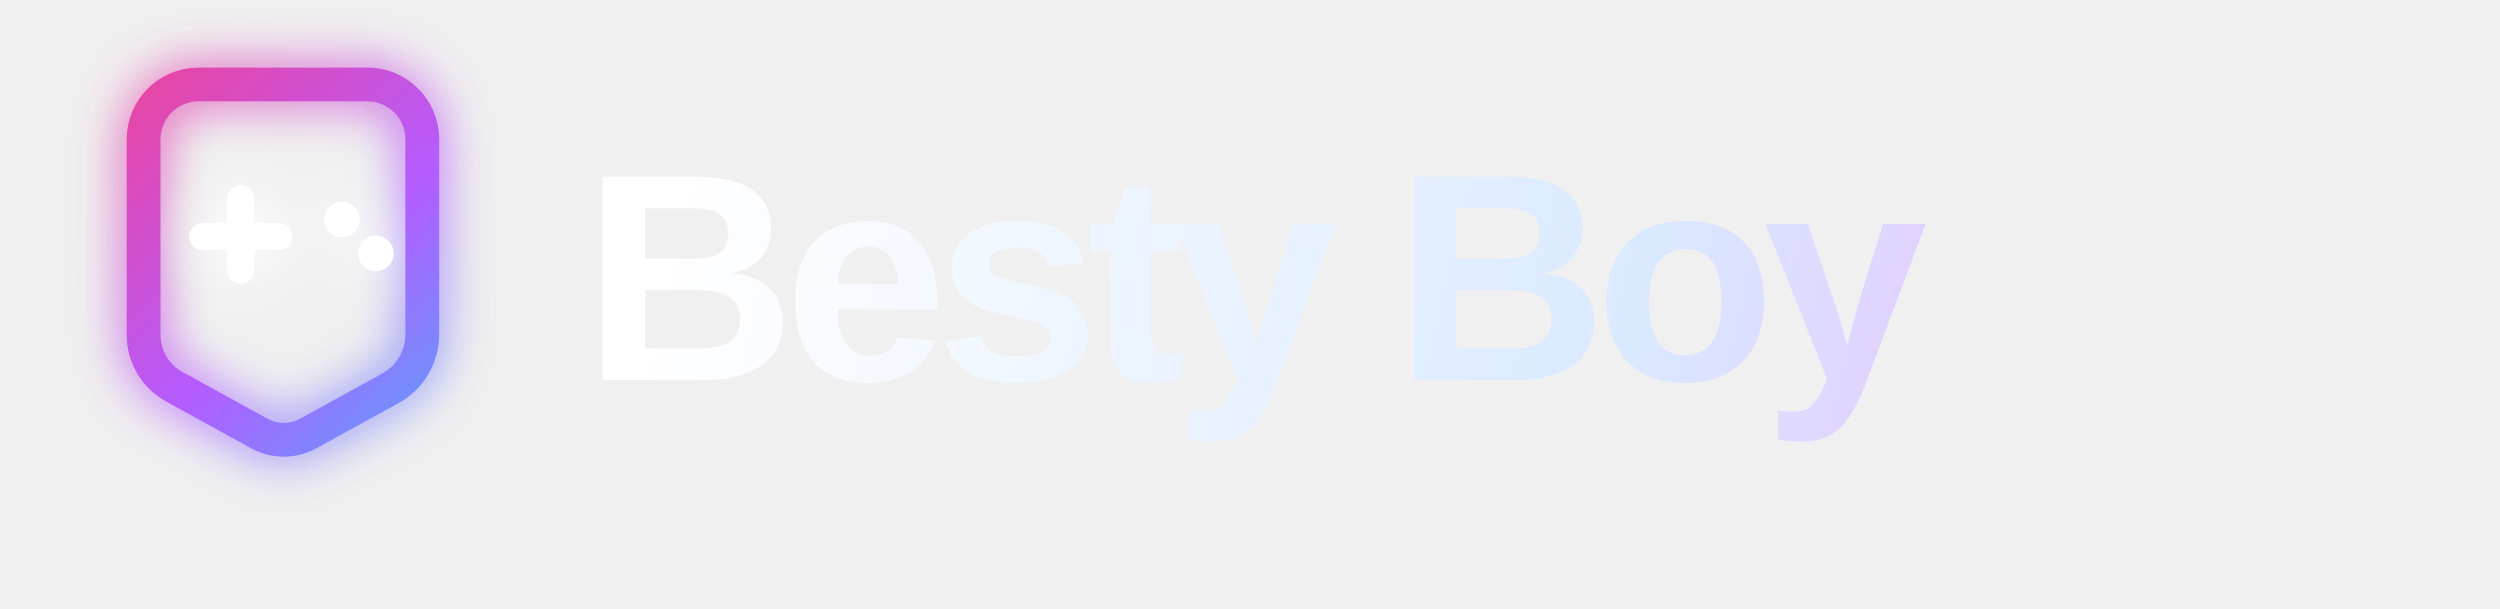
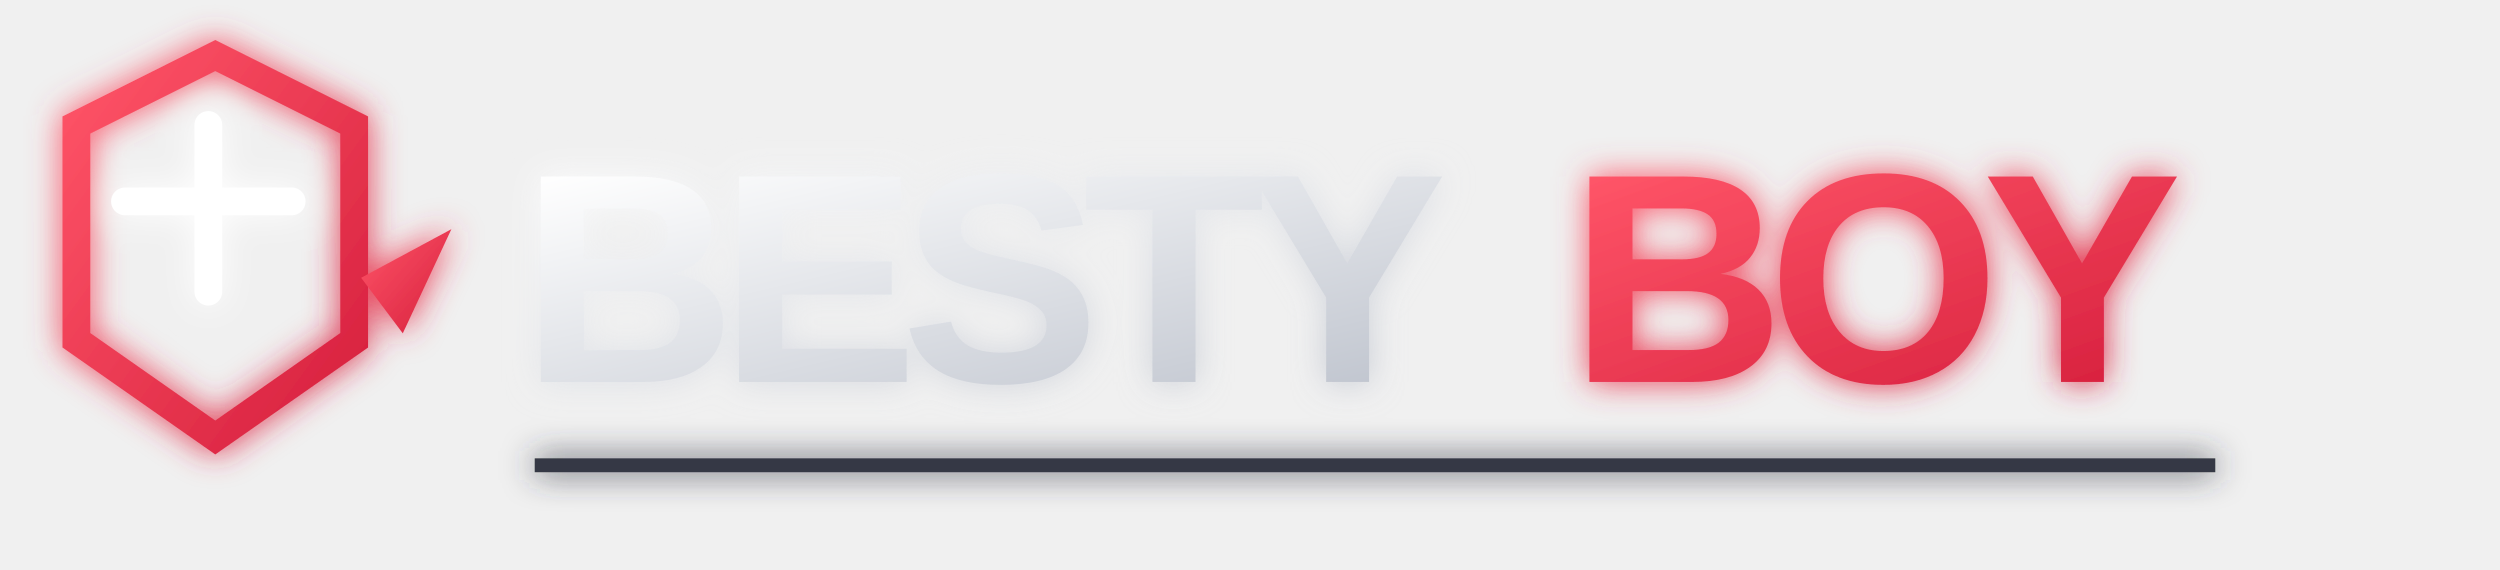
- <svg xmlns="http://www.w3.org/2000/svg" width="296" height="72" viewBox="0 0 296 72" fill="none" role="img" aria-labelledby="title desc">
+ <svg xmlns="http://www.w3.org/2000/svg" width="360" height="82" viewBox="0 0 360 82" fill="none" role="img" aria-labelledby="title desc">
  <defs>
-     <linearGradient id="mark" x1="8" y1="8" x2="58" y2="62" gradientUnits="userSpaceOnUse">
-       <stop stop-color="#F43F8F" />
-       <stop offset="0.52" stop-color="#B45CFF" />
-       <stop offset="1" stop-color="#38BDF8" />
+     <linearGradient id="red" x1="0" y1="0" x2="1" y2="1">
+       <stop stop-color="#FF5568" />
+       <stop offset="1" stop-color="#D61F3D" />
    </linearGradient>
-     <linearGradient id="word" x1="82" y1="12" x2="286" y2="60" gradientUnits="userSpaceOnUse">
+     <linearGradient id="white" x1="0" y1="0" x2="1" y2="1">
      <stop stop-color="#FFFFFF" />
-       <stop offset="0.55" stop-color="#D9E9FF" />
-       <stop offset="1" stop-color="#F1A2FF" />
+       <stop offset="1" stop-color="#BFC4CE" />
    </linearGradient>
-     <filter id="glow" x="-50%" y="-50%" width="200%" height="200%">
-       <feGaussianBlur stdDeviation="3" result="blur" />
+     <filter id="soft" x="-20%" y="-30%" width="140%" height="160%">
+       <feGaussianBlur stdDeviation="2.4" result="blur" />
      <feMerge>
        <feMergeNode in="blur" />
        <feMergeNode in="SourceGraphic" />
      </feMerge>
    </filter>
  </defs>
-   <g filter="url(#glow)">
-     <path d="M17 16.5C17 12.91 19.91 10 23.5 10h20C47.09 10 50 12.91 50 16.5v23.1c0 2.65-1.44 5.09-3.75 6.36l-9.76 5.37a6 6 0 0 1-5.78 0l-9.96-5.48A7 7 0 0 1 17 39.73V16.5Z" stroke="url(#mark)" stroke-width="4" />
-     <path d="M24 28h9m-4.5-4.5V32" stroke="#fff" stroke-width="3.2" stroke-linecap="round" />
-     <circle cx="40.5" cy="26" r="2.1" fill="#fff" />
-     <circle cx="44.5" cy="30" r="2.1" fill="#fff" />
+   <g filter="url(#soft)">
+     <path d="M11 18L31 8L51 18V49L31 63L11 49V18Z" stroke="url(#red)" stroke-width="4" />
+     <path d="M18 29H42M30 18V42" stroke="white" stroke-width="4" stroke-linecap="round" />
+     <path d="M52 40L65 33L58 48L52 40Z" fill="url(#red)" />
+     <text x="75" y="55" fill="url(#white)" font-family="Arial, Helvetica, sans-serif" font-size="43" font-weight="900" letter-spacing="-2.5">BESTY</text>
+     <text x="226" y="55" fill="url(#red)" font-family="Arial, Helvetica, sans-serif" font-size="43" font-weight="900" letter-spacing="-2.5">BOY</text>
+     <path d="M77 67H319" stroke="#343944" stroke-width="2" />
+     <path d="M77 67H143" stroke="url(#red)" stroke-width="2" />
  </g>
-   <text x="69" y="45" fill="url(#word)" font-family="Arial, Helvetica, sans-serif" font-size="35" font-weight="800" letter-spacing="-1.5">Besty Boy</text>
</svg>
